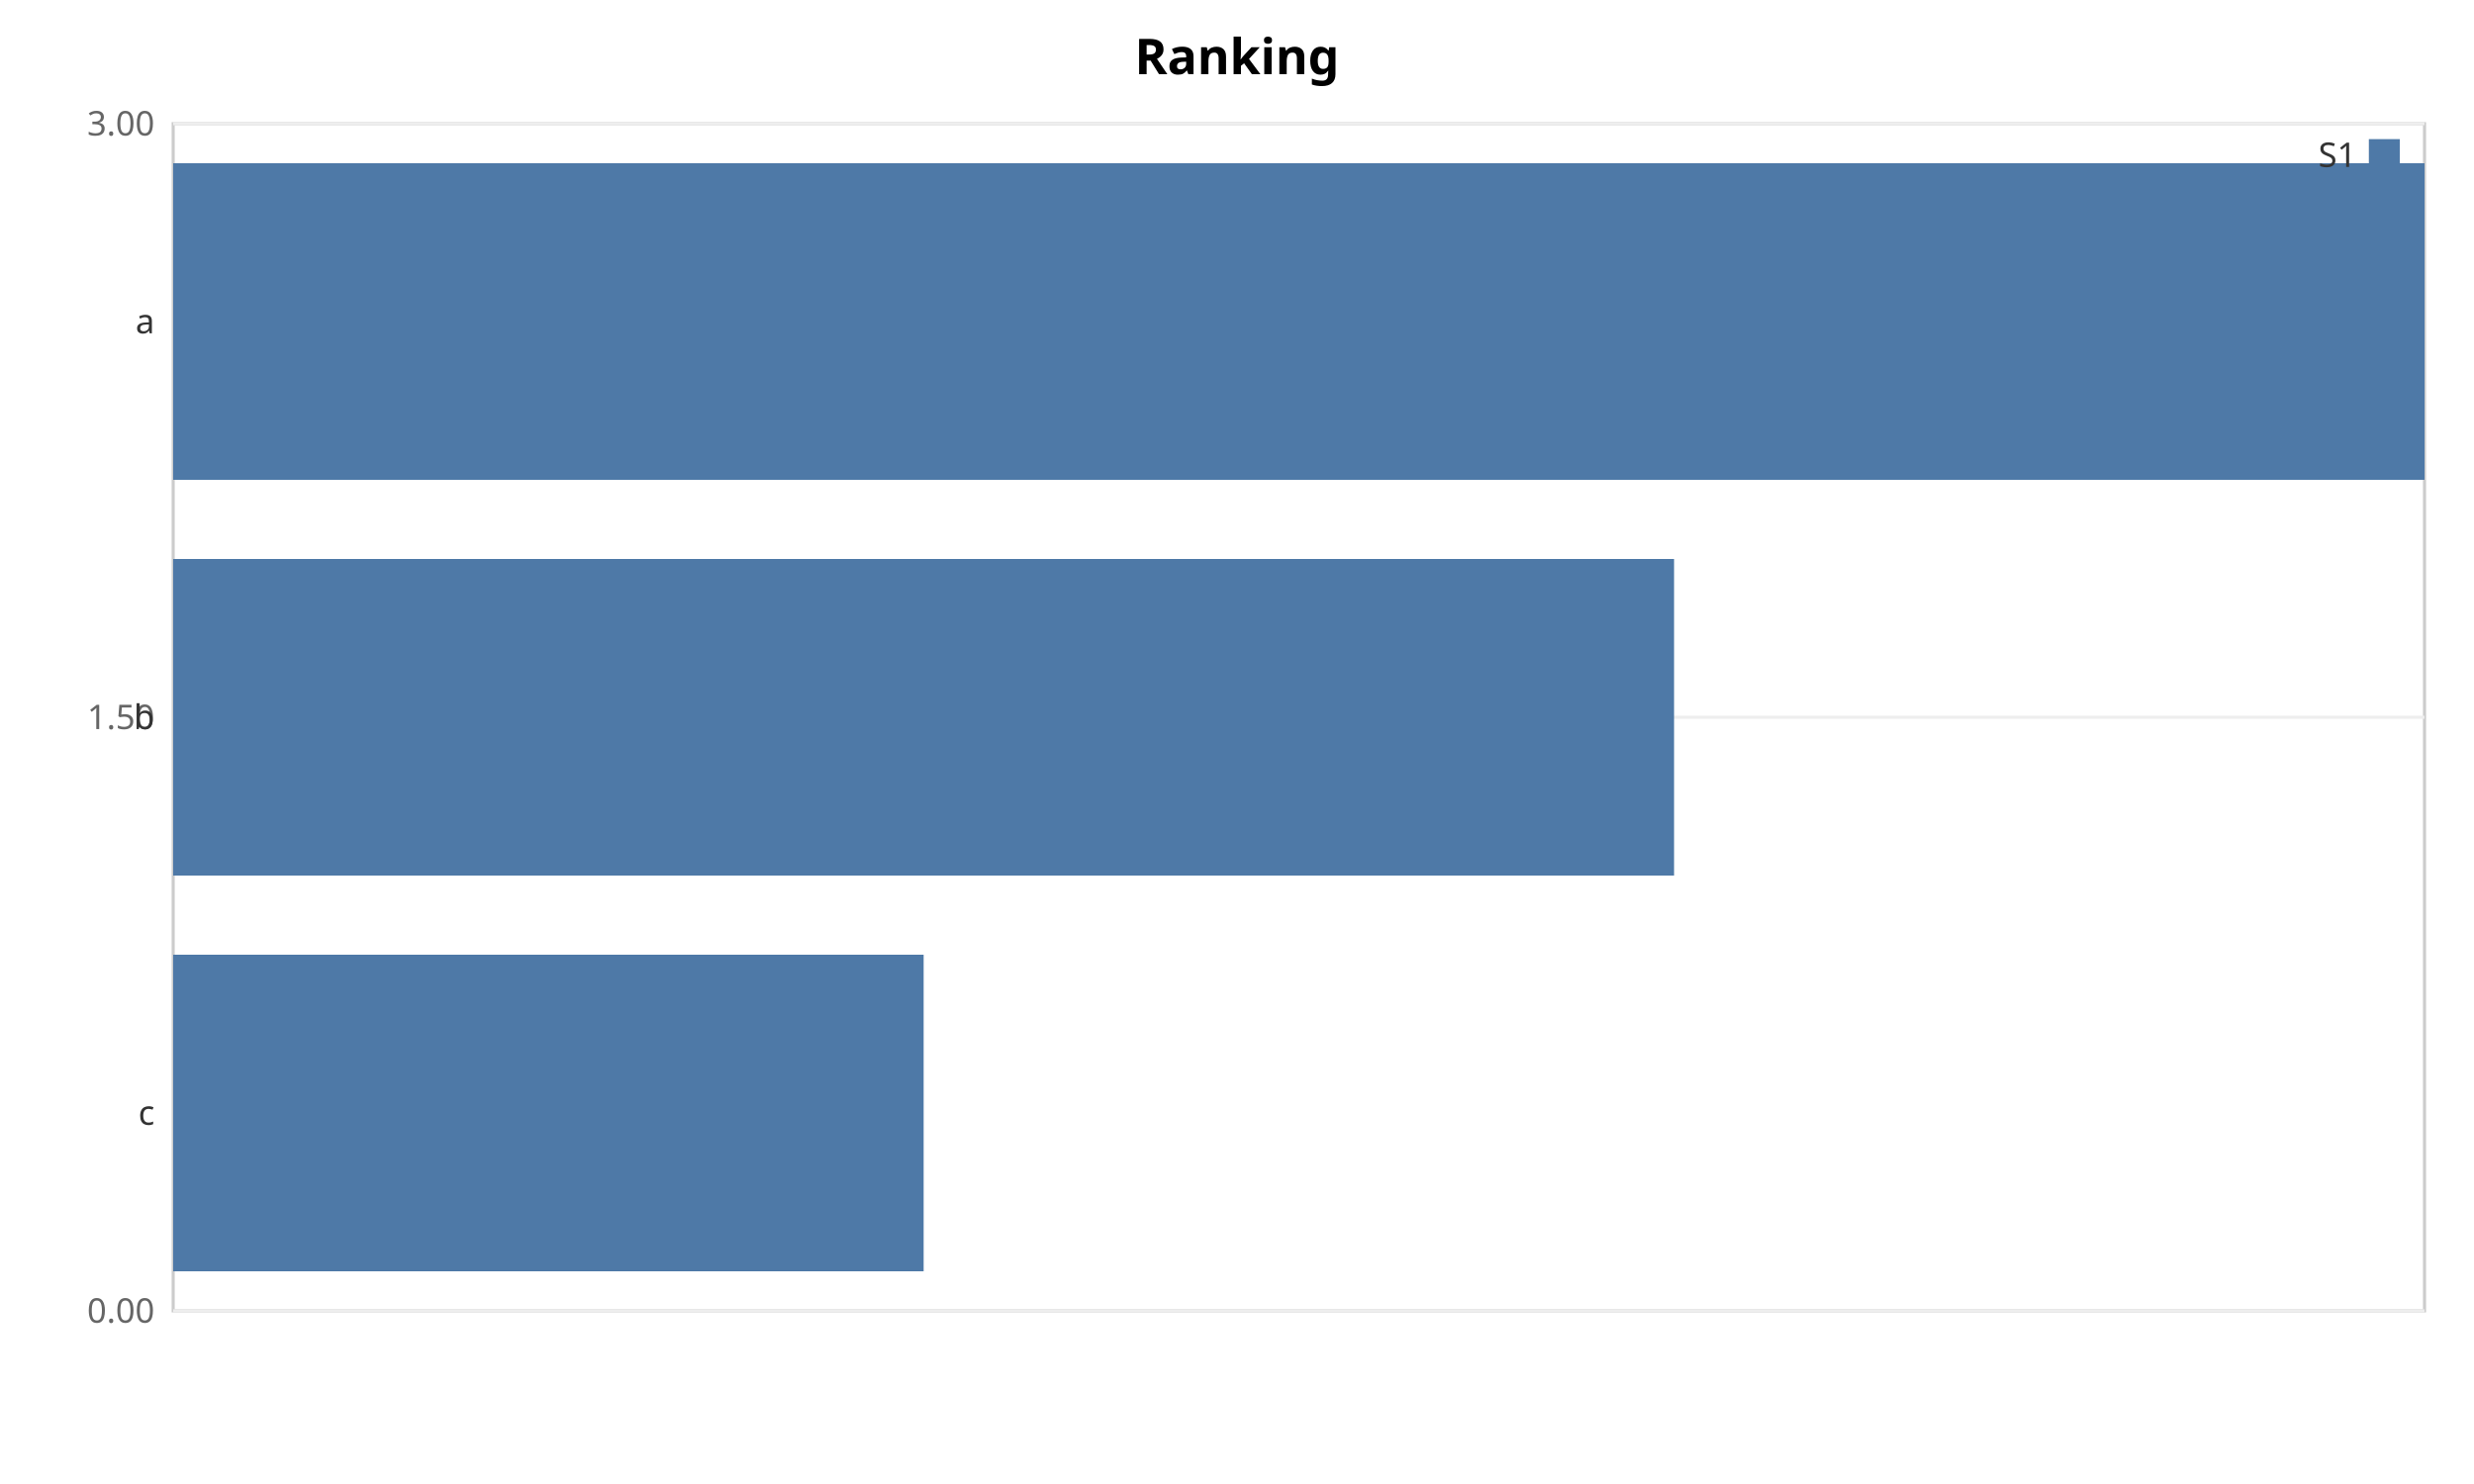
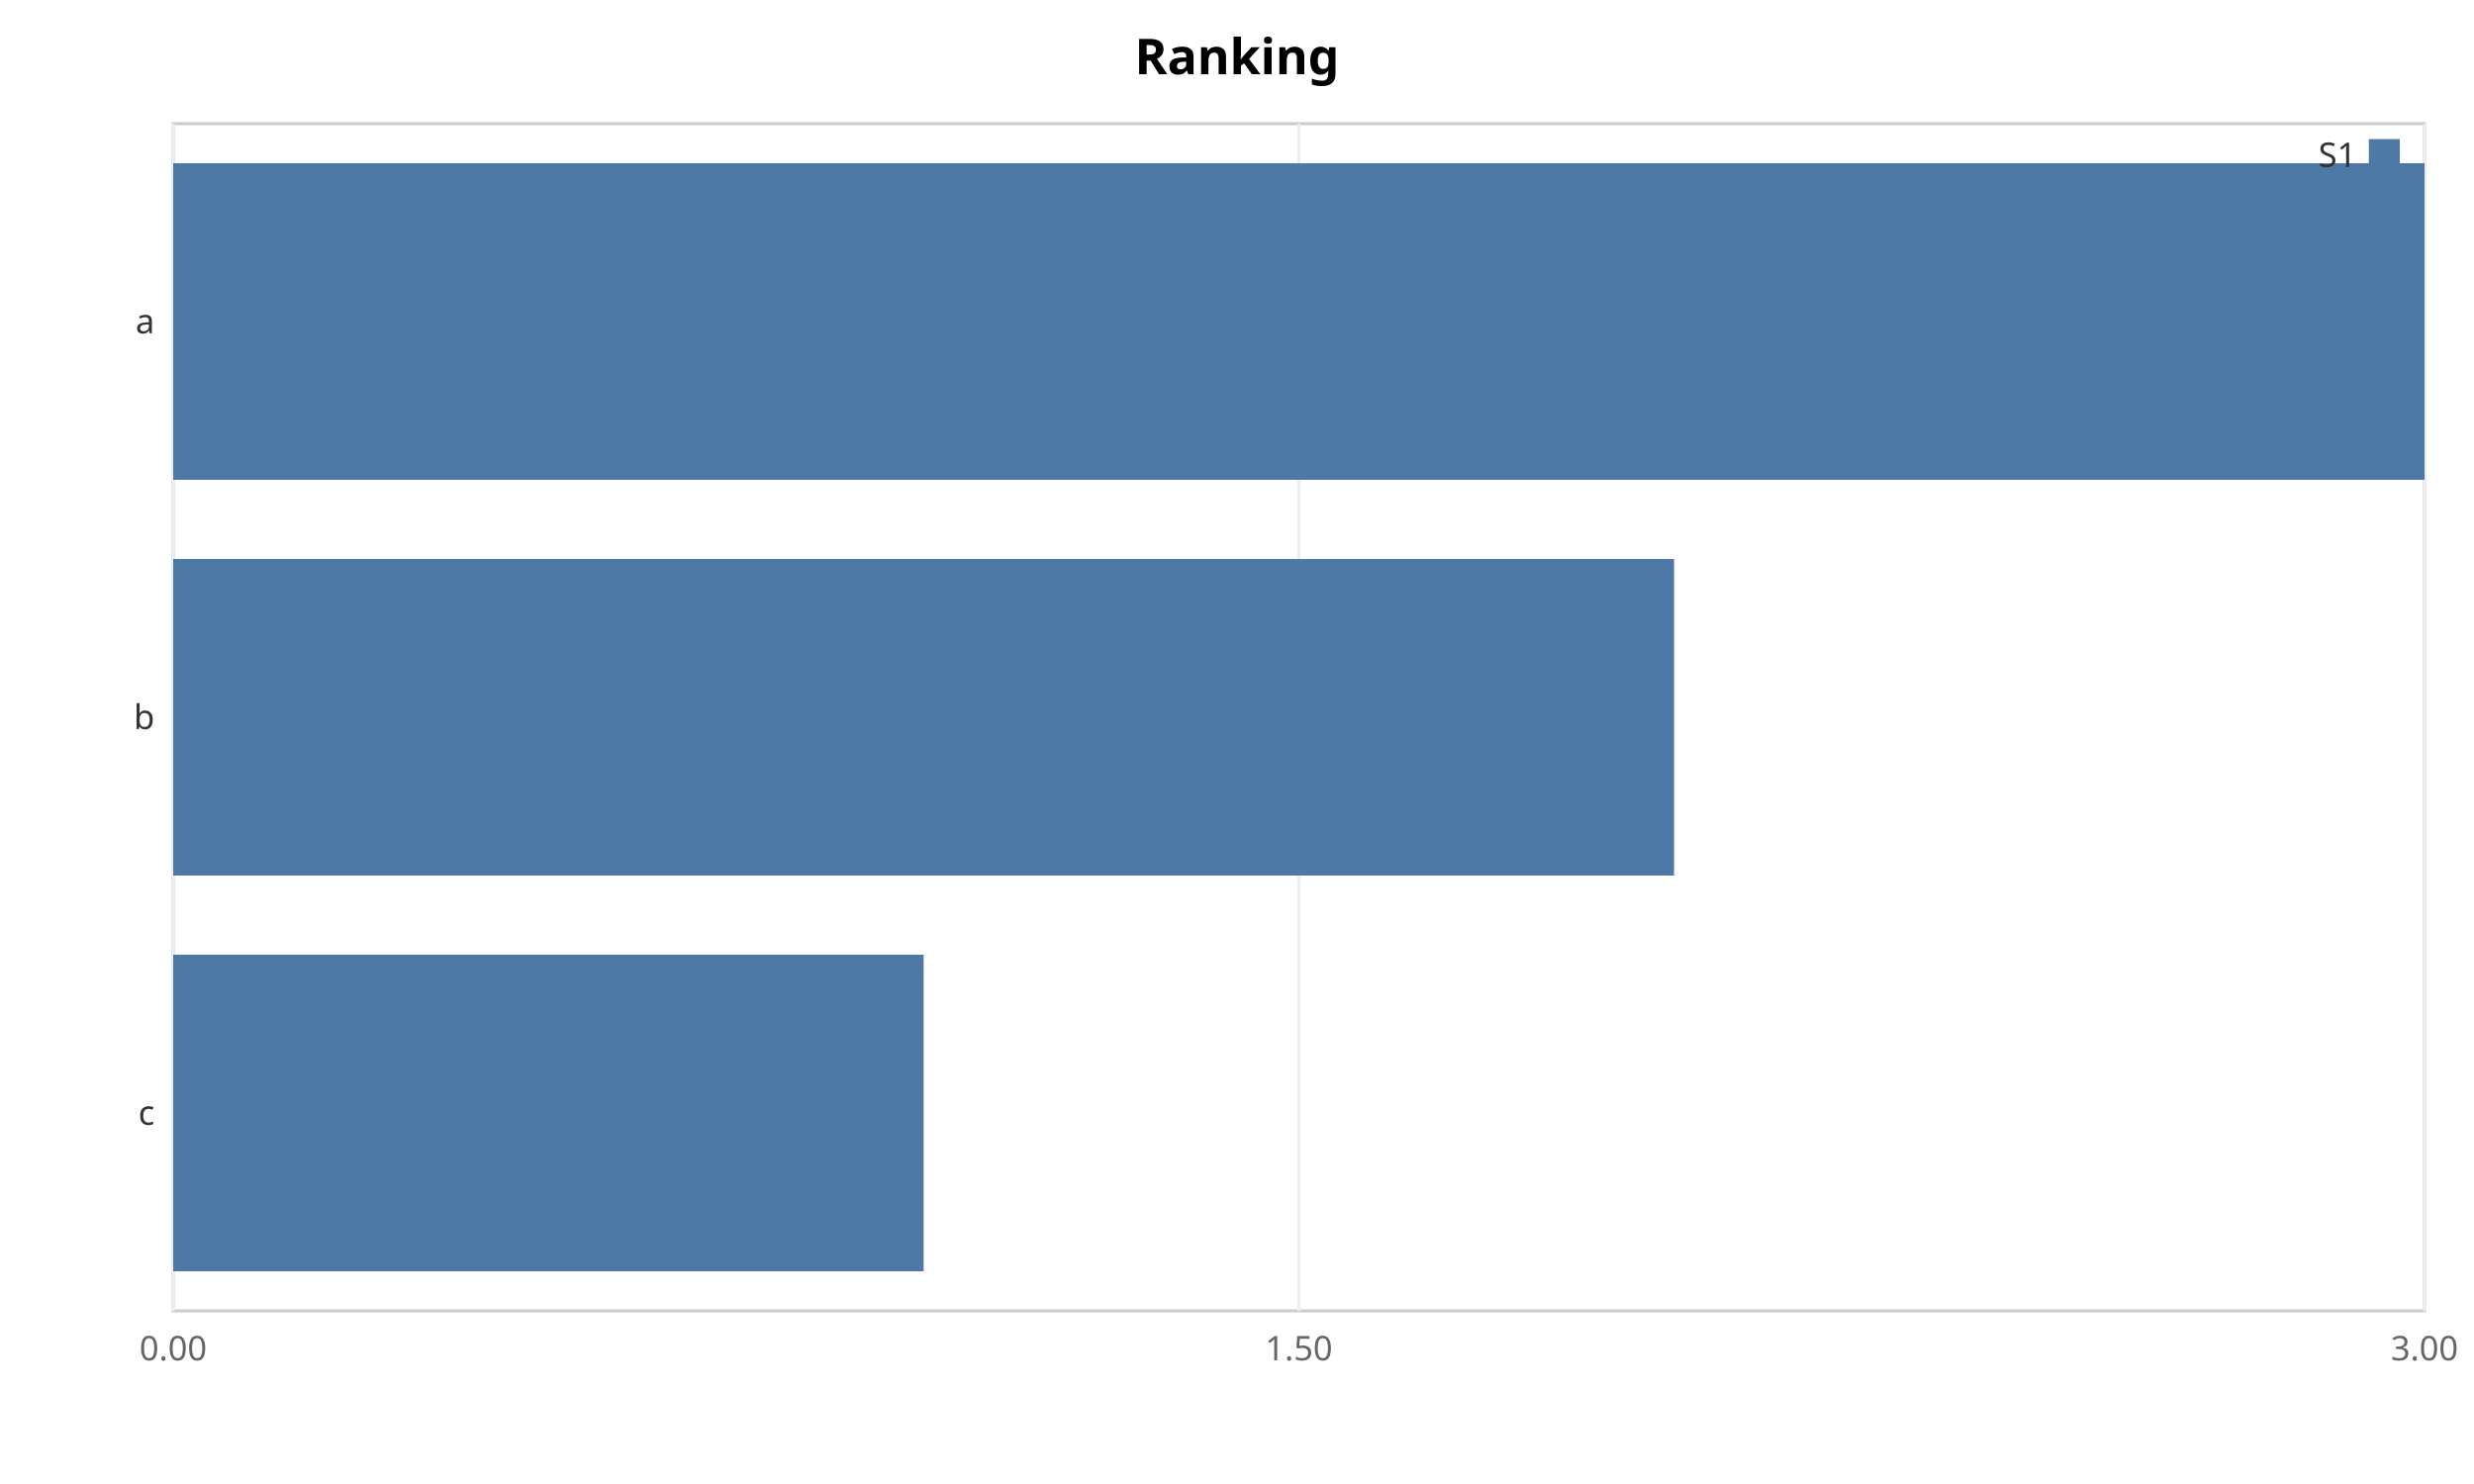
<svg xmlns="http://www.w3.org/2000/svg" width="800" height="480" viewBox="0 0 800 480" font-family="sans-serif">
  <rect width="100%" height="100%" fill="#ffffff" />
  <text x="400" y="24" font-size="16" font-weight="bold" text-anchor="middle">Ranking</text>
  <rect x="56" y="40" width="728" height="384" fill="none" stroke="#cccccc" />
-   <line x1="56" y1="424.00" x2="784" y2="424.00" stroke="#eeeeee" />
-   <text x="50" y="424.00" font-size="11" text-anchor="end" dominant-baseline="middle" fill="#666666">0.00</text>
-   <line x1="56" y1="232.00" x2="784" y2="232.00" stroke="#eeeeee" />
-   <text x="50" y="232.00" font-size="11" text-anchor="end" dominant-baseline="middle" fill="#666666">1.50</text>
-   <line x1="56" y1="40.00" x2="784" y2="40.00" stroke="#eeeeee" />
-   <text x="50" y="40.00" font-size="11" text-anchor="end" dominant-baseline="middle" fill="#666666">3.00</text>
+   <line x1="56.00" y1="40" x2="56.00" y2="424" stroke="#eeeeee" />
+   <text x="56.00" y="440" font-size="11" text-anchor="middle" fill="#666666">0.00</text>
+   <line x1="420.00" y1="40" x2="420.00" y2="424" stroke="#eeeeee" />
+   <text x="420.00" y="440" font-size="11" text-anchor="middle" fill="#666666">1.50</text>
+   <line x1="784.00" y1="40" x2="784.00" y2="424" stroke="#eeeeee" />
+   <text x="784.00" y="440" font-size="11" text-anchor="middle" fill="#666666">3.00</text>
  <text x="50" y="104.00" font-size="11" text-anchor="end" dominant-baseline="middle" fill="#333333">a</text>
  <text x="50" y="232.00" font-size="11" text-anchor="end" dominant-baseline="middle" fill="#333333">b</text>
  <text x="50" y="360.00" font-size="11" text-anchor="end" dominant-baseline="middle" fill="#333333">c</text>
  <rect x="56.00" y="52.80" width="728.00" height="102.40" fill="#4e79a7" />
  <rect x="56.00" y="180.80" width="485.33" height="102.40" fill="#4e79a7" />
  <rect x="56.00" y="308.80" width="242.67" height="102.40" fill="#4e79a7" />
  <rect x="766" y="45" width="10" height="10" fill="#4e79a7" />
  <text x="762" y="54" font-size="11" text-anchor="end" fill="#333333">S1</text>
</svg>
